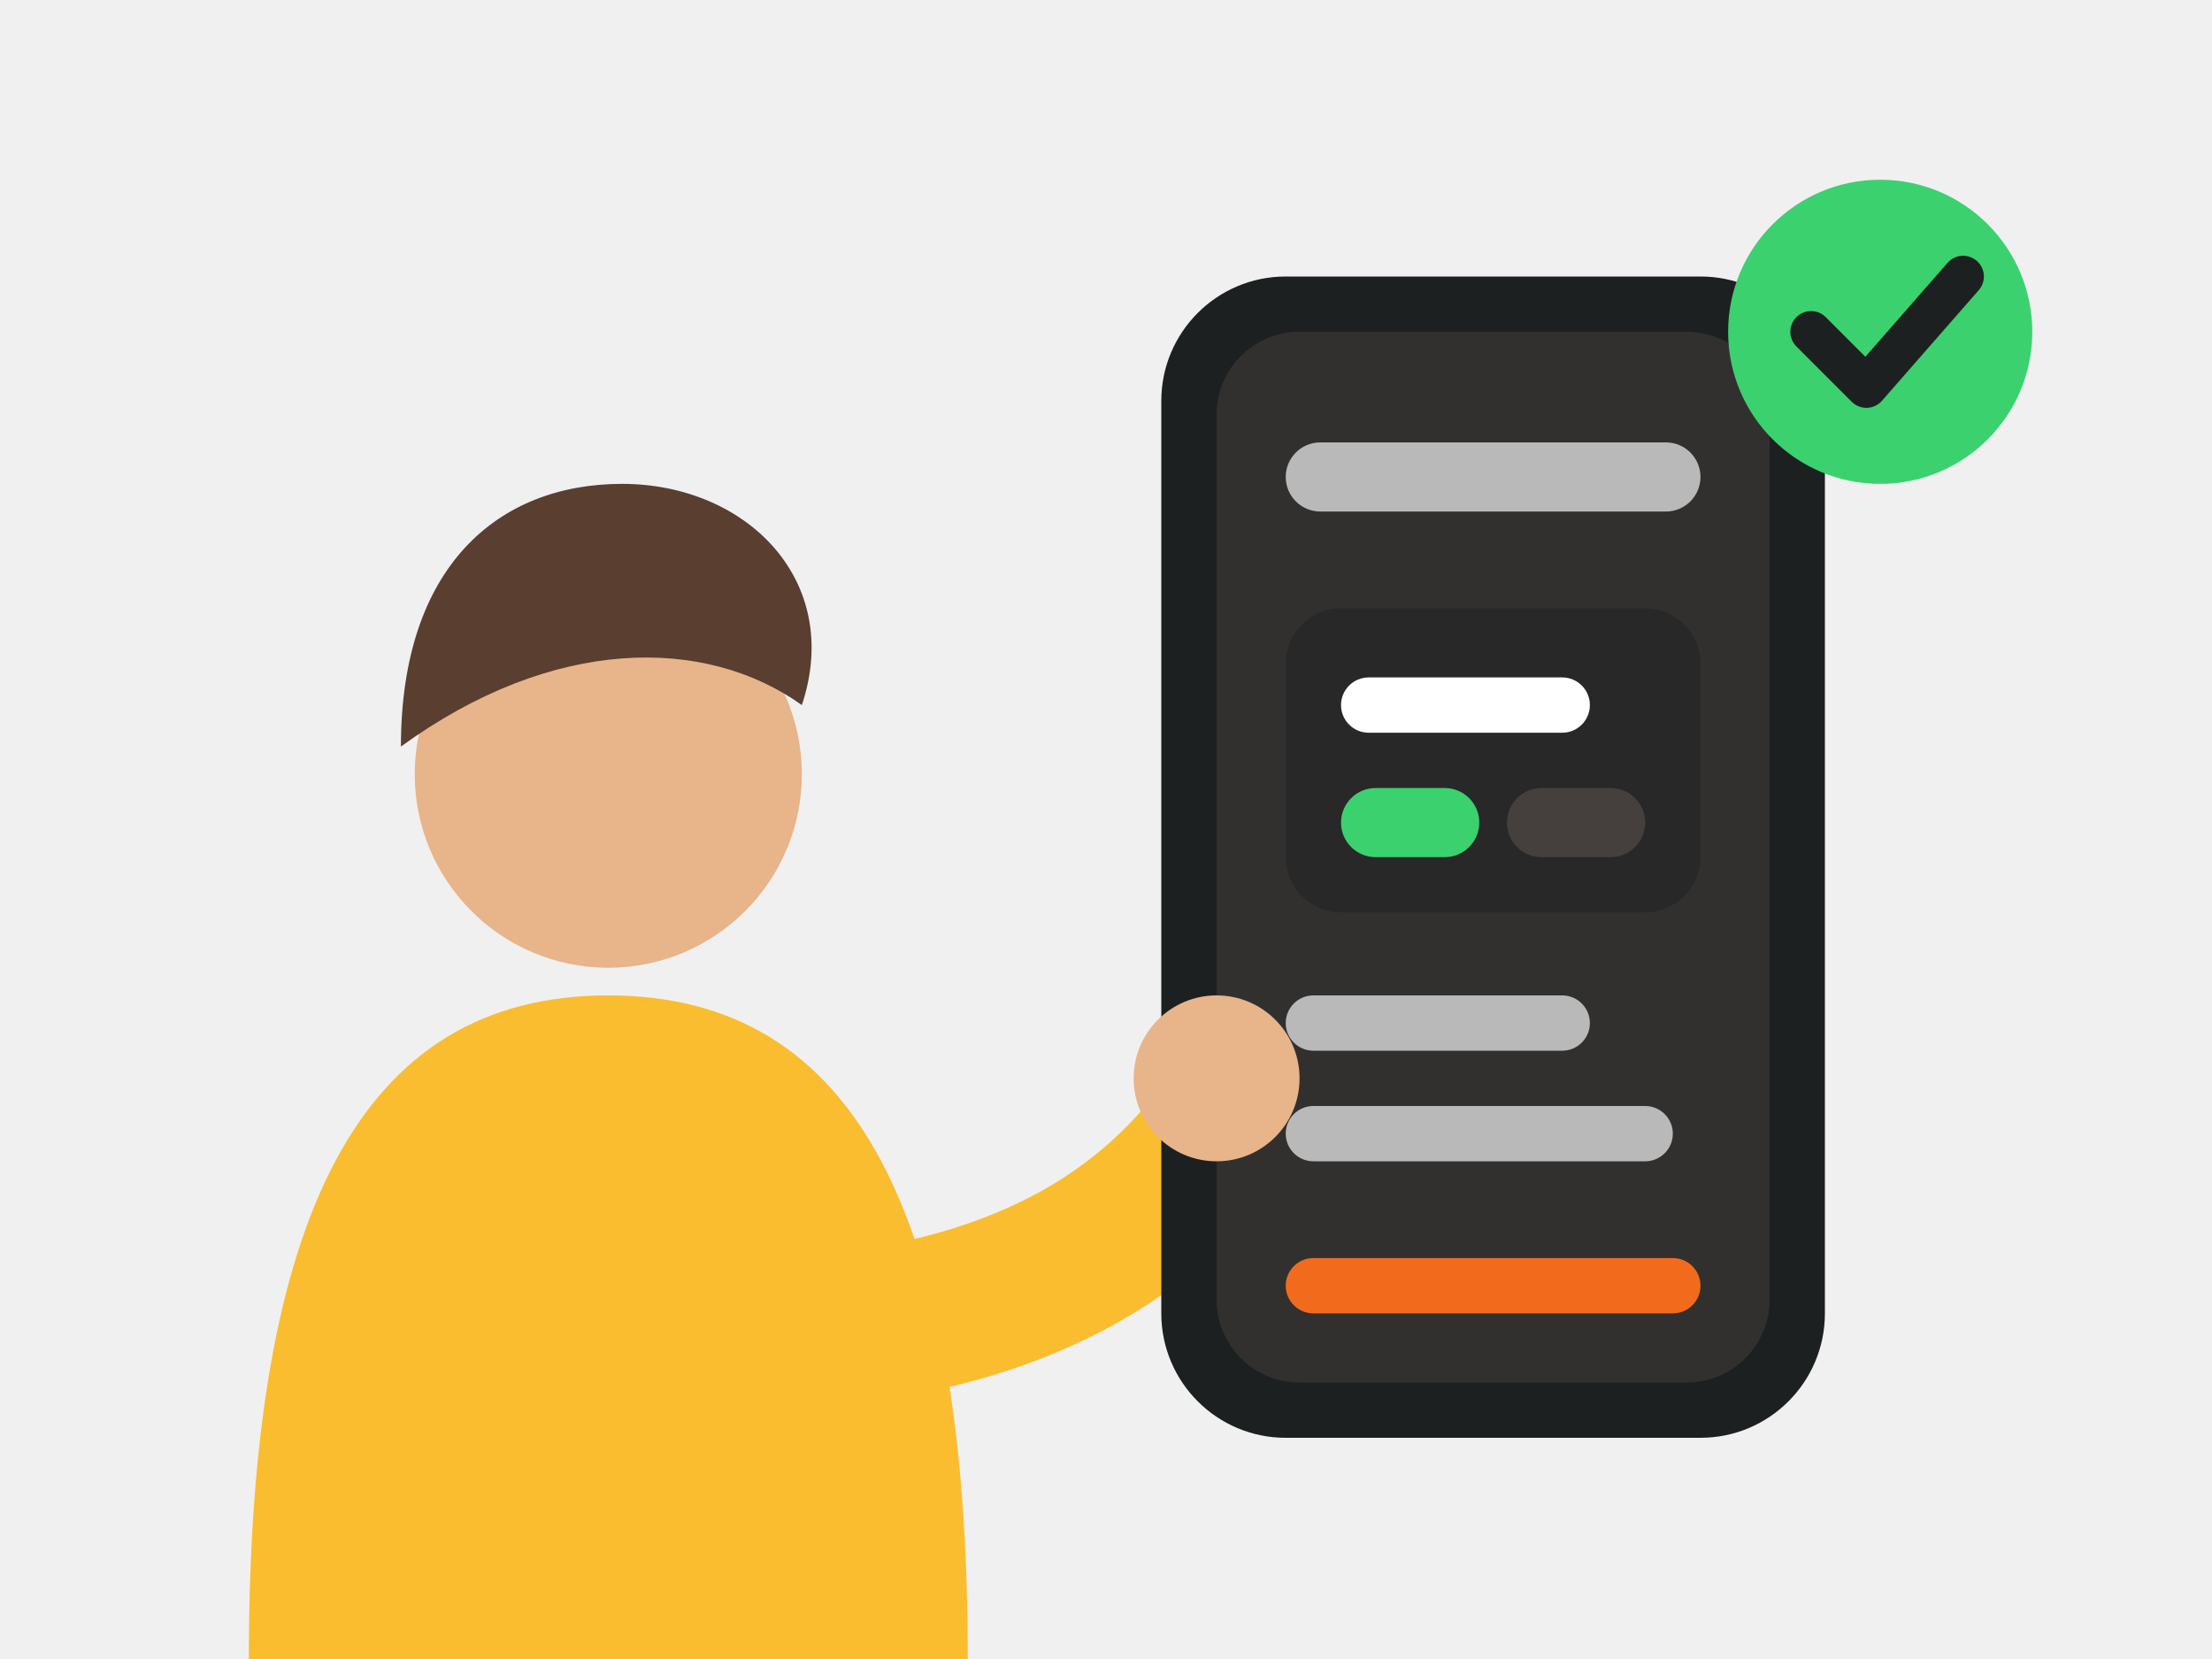
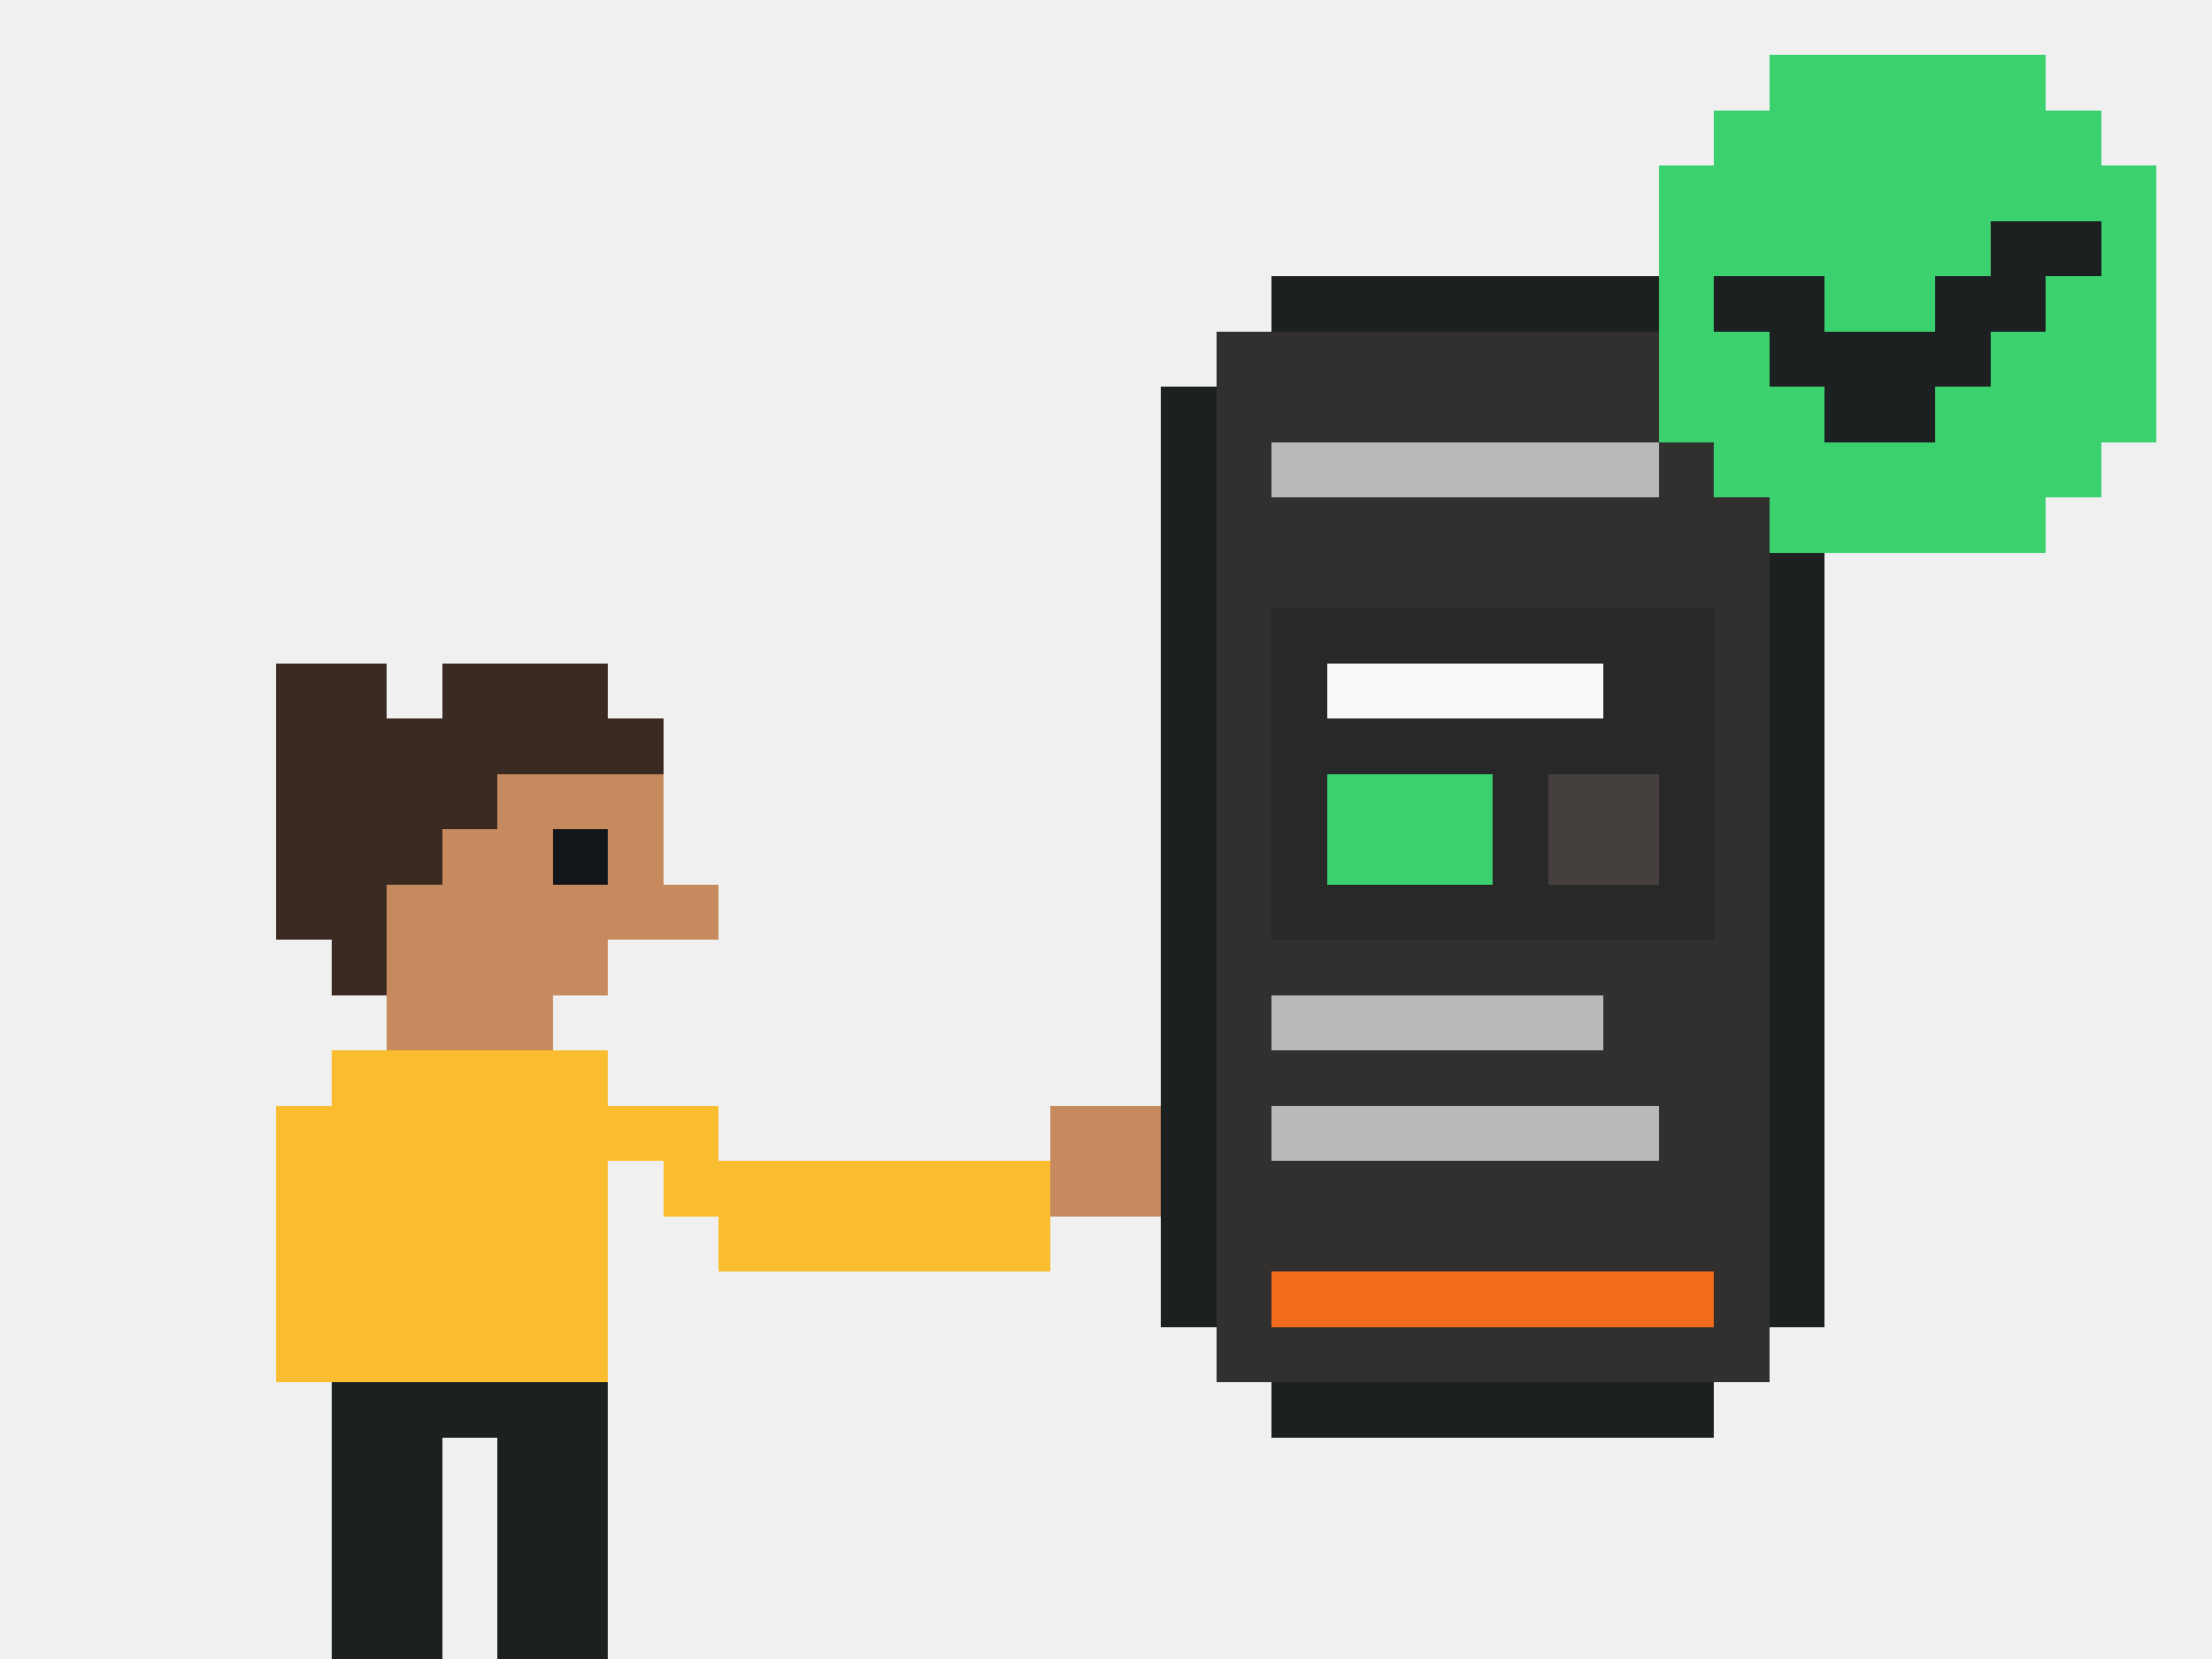
- <svg xmlns="http://www.w3.org/2000/svg" viewBox="0 0 160 120" role="img" aria-labelledby="t">
-   <path d="M18 120c0-32 8-48 26-48s26 16 26 48z" fill="#FABD2F" />
-   <circle cx="44" cy="56" r="14" fill="#E8B48A" />
-   <path d="M29 54c0-13 7-19 16-19s16 7 13 16c-7-5-18-5-29 3z" fill="#5A3E30" />
-   <path d="M62 96c14-2 24-8 30-20" stroke="#FABD2F" stroke-width="11" stroke-linecap="round" fill="none" />
-   <rect x="84" y="20" width="48" height="84" rx="9" fill="#1D2021" />
-   <rect x="88" y="24" width="40" height="76" rx="6" fill="#32302F" />
-   <rect x="93" y="32" width="30" height="5" rx="2.5" fill="#B9B9B9" />
-   <rect x="93" y="44" width="30" height="22" rx="4" fill="#282828" />
-   <rect x="97" y="49" width="18" height="4" rx="2" fill="#FFFFFF" />
-   <rect x="97" y="57" width="10" height="5" rx="2.5" fill="#3BD16F" />
-   <rect x="109" y="57" width="10" height="5" rx="2.5" fill="#45403D" />
-   <rect x="93" y="72" width="22" height="4" rx="2" fill="#B9B9B9" />
-   <rect x="93" y="80" width="28" height="4" rx="2" fill="#B9B9B9" />
-   <rect x="93" y="91" width="30" height="4" rx="2" fill="#F26B1D" />
-   <circle cx="88" cy="78" r="6" fill="#E8B48A" />
-   <circle cx="136" cy="24" r="11" fill="#3BD16F" />
-   <path d="M131 24l4 4 7-8" stroke="#1D2021" stroke-width="3" fill="none" stroke-linecap="round" stroke-linejoin="round" />
+ <svg xmlns="http://www.w3.org/2000/svg" viewBox="0 0 40 30" shape-rendering="crispEdges" role="img" aria-labelledby="t">
+   <style>@media (prefers-reduced-motion:reduce){*{animation:none!important}.f,.ec,.wv1,.em{opacity:0}.f0,.eo,.wv0{opacity:1}}</style>
+   <g fill="#C68A5E">
+     <rect x="9" y="14" width="3" height="1" />
+     <rect x="8" y="15" width="2" height="1" />
+     <rect x="11" y="15" width="1" height="1" />
+     <rect x="7" y="16" width="6" height="1" />
+     <rect x="7" y="17" width="4" height="1" />
+     <rect x="7" y="18" width="3" height="1" />
+     <rect x="19" y="20" width="2" height="2" />
+   </g>
+   <g fill="#3BD16F">
+     <rect x="32" y="1" width="5" height="1" />
+     <rect x="31" y="2" width="7" height="1" />
+     <rect x="30" y="3" width="9" height="1" />
+     <rect x="30" y="4" width="6" height="1" />
+     <rect x="38" y="4" width="1" height="1" />
+     <rect x="30" y="5" width="1" height="1" />
+     <rect x="33" y="5" width="2" height="1" />
+     <rect x="37" y="5" width="2" height="1" />
+     <rect x="30" y="6" width="2" height="1" />
+     <rect x="36" y="6" width="3" height="1" />
+     <rect x="30" y="7" width="3" height="1" />
+     <rect x="35" y="7" width="4" height="1" />
+     <rect x="31" y="8" width="7" height="1" />
+     <rect x="32" y="9" width="5" height="1" />
+     <rect x="24" y="14" width="3" height="2" />
+   </g>
+   <g fill="#32302F">
+     <rect x="22" y="6" width="8" height="2" />
+     <rect x="22" y="8" width="1" height="1" />
+     <rect x="30" y="8" width="1" height="1" />
+     <rect x="22" y="9" width="10" height="2" />
+     <rect x="22" y="11" width="1" height="6" />
+     <rect x="31" y="11" width="1" height="6" />
+     <rect x="22" y="17" width="10" height="1" />
+     <rect x="22" y="18" width="1" height="1" />
+     <rect x="29" y="18" width="3" height="1" />
+     <rect x="22" y="19" width="10" height="1" />
+     <rect x="22" y="20" width="1" height="1" />
+     <rect x="30" y="20" width="2" height="1" />
+     <rect x="22" y="21" width="10" height="2" />
+     <rect x="22" y="23" width="1" height="1" />
+     <rect x="31" y="23" width="1" height="1" />
+     <rect x="22" y="24" width="10" height="1" />
+   </g>
+   <g fill="#282828">
+     <rect x="23" y="11" width="8" height="1" />
+     <rect x="23" y="12" width="1" height="1" />
+     <rect x="29" y="12" width="2" height="1" />
+     <rect x="23" y="13" width="8" height="1" />
+     <rect x="23" y="14" width="1" height="2" />
+     <rect x="27" y="14" width="1" height="2" />
+     <rect x="30" y="14" width="1" height="2" />
+     <rect x="23" y="16" width="8" height="1" />
+   </g>
+   <g fill="#3A2A22">
+     <rect x="5" y="12" width="2" height="1" />
+     <rect x="8" y="12" width="3" height="1" />
+     <rect x="5" y="13" width="7" height="1" />
+     <rect x="5" y="14" width="4" height="1" />
+     <rect x="5" y="15" width="3" height="1" />
+     <rect x="5" y="16" width="2" height="1" />
+     <rect x="6" y="17" width="1" height="1" />
+   </g>
+   <g fill="#B9B9B9">
+     <rect x="23" y="8" width="7" height="1" />
+     <rect x="23" y="18" width="6" height="1" />
+     <rect x="23" y="20" width="7" height="1" />
+   </g>
+   <g fill="#1D2021">
+     <rect x="36" y="4" width="2" height="1" />
+     <rect x="23" y="5" width="7" height="1" />
+     <rect x="31" y="5" width="2" height="1" />
+     <rect x="35" y="5" width="2" height="1" />
+     <rect x="32" y="6" width="4" height="1" />
+     <rect x="21" y="7" width="1" height="17" />
+     <rect x="33" y="7" width="2" height="1" />
+     <rect x="32" y="10" width="1" height="14" />
+     <rect x="6" y="25" width="5" height="1" />
+     <rect x="23" y="25" width="8" height="1" />
+     <rect x="6" y="26" width="2" height="4" />
+     <rect x="9" y="26" width="2" height="4" />
+   </g>
+   <g fill="#F8FAFC">
+     <rect x="24" y="12" width="5" height="1" />
+   </g>
+   <g fill="#45403D">
+     <rect x="28" y="14" width="2" height="2" />
+   </g>
+   <g fill="#12151A">
+     <rect x="10" y="15" width="1" height="1" />
+   </g>
+   <g fill="#FABD2F">
+     <rect x="6" y="19" width="5" height="1" />
+     <rect x="5" y="20" width="8" height="1" />
+     <rect x="5" y="21" width="6" height="4" />
+     <rect x="12" y="21" width="7" height="1" />
+     <rect x="13" y="22" width="6" height="1" />
+   </g>
+   <g fill="#F26B1D">
+     <rect x="23" y="23" width="8" height="1" />
+   </g>
</svg>
